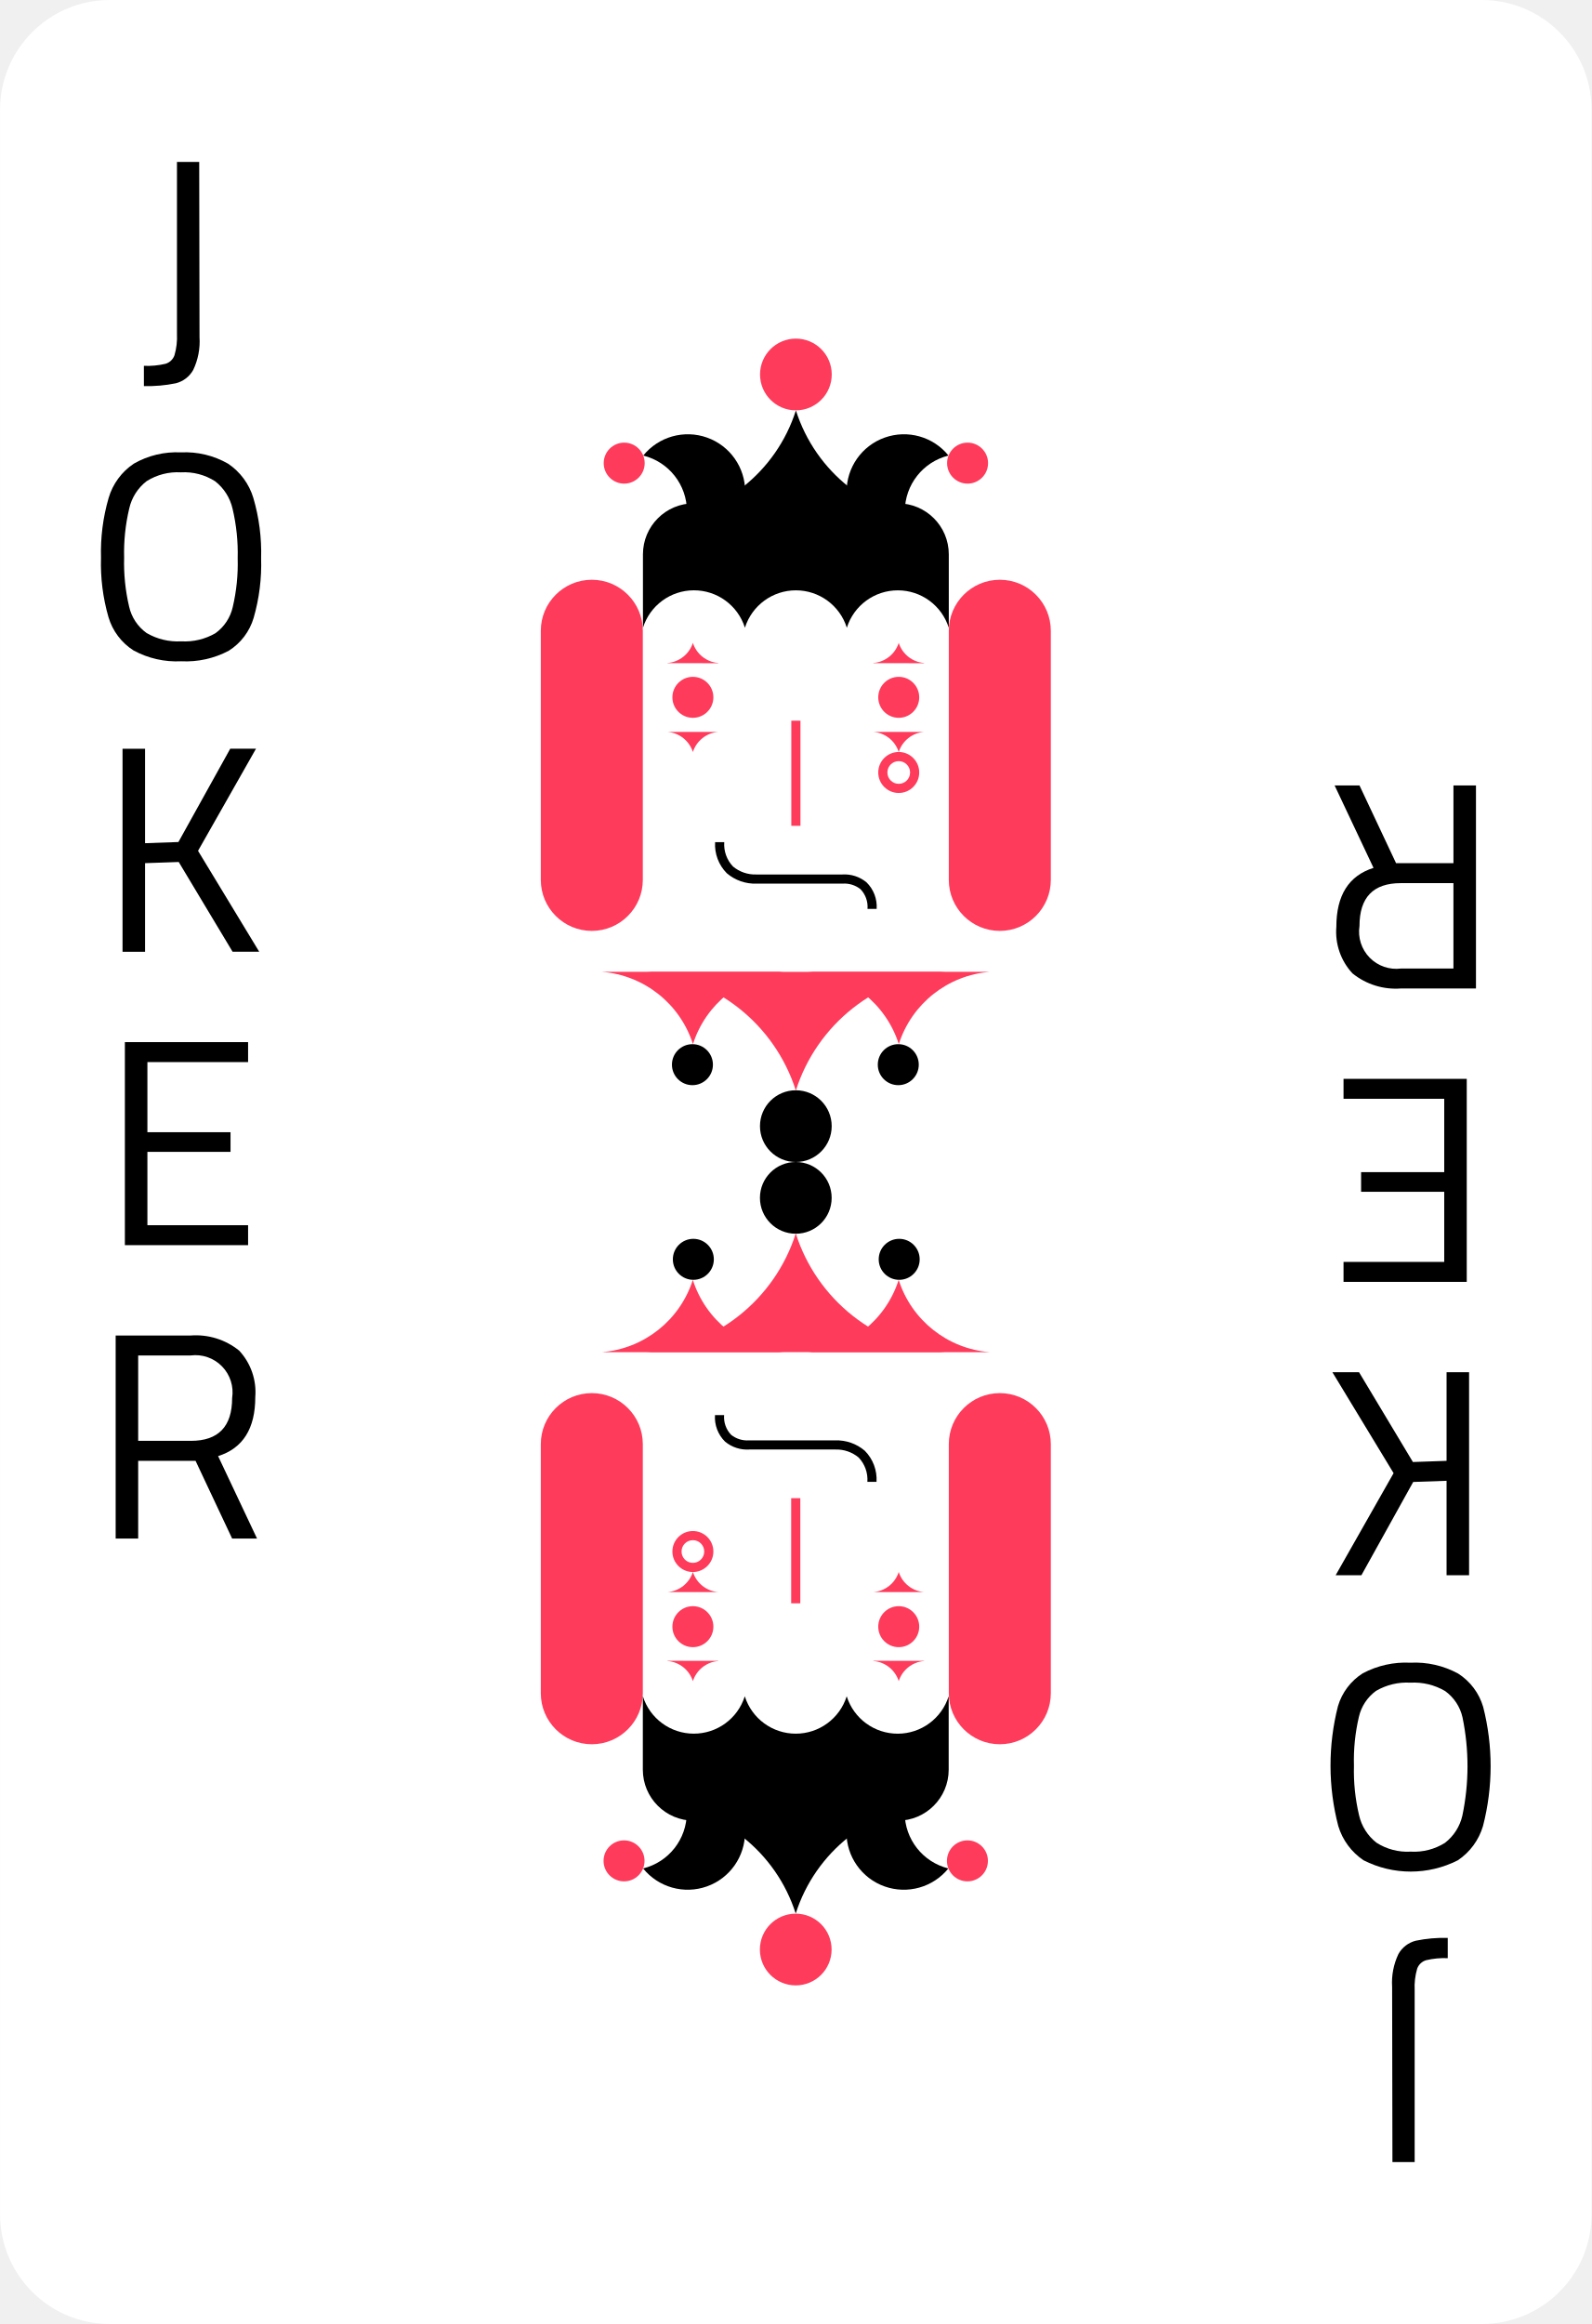
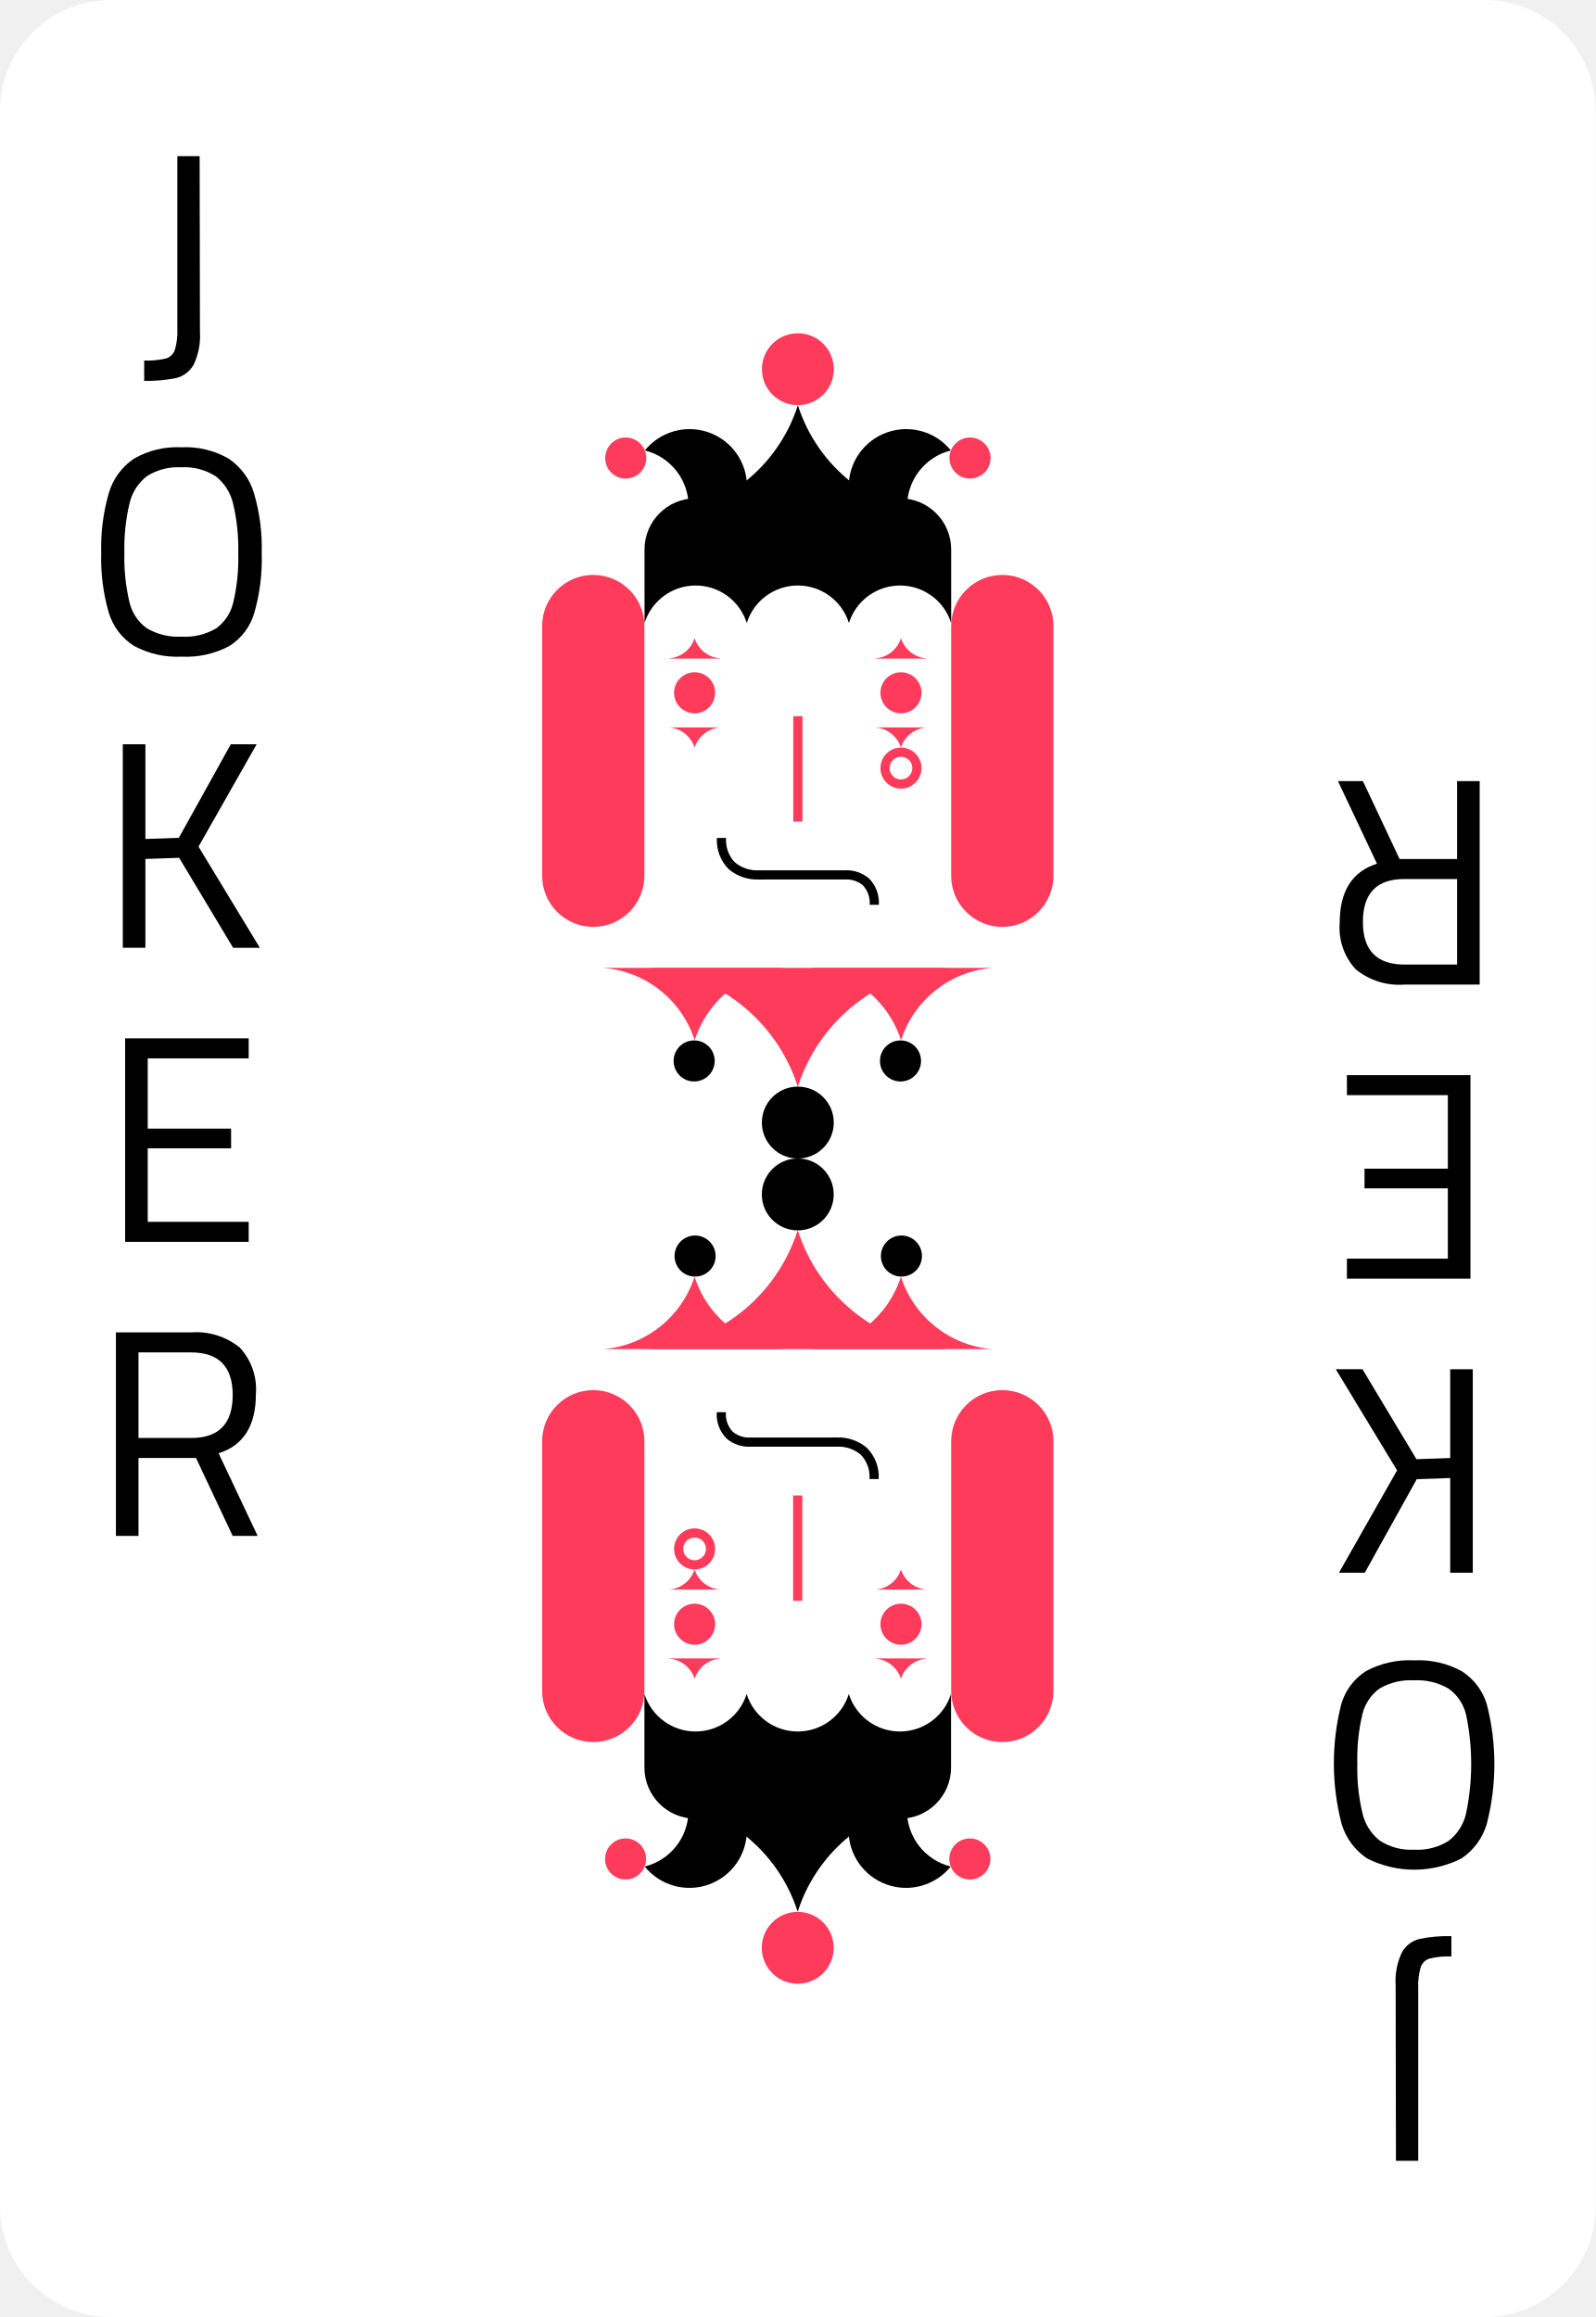
- <svg xmlns="http://www.w3.org/2000/svg" viewBox="0 0 87 127">
+ <svg xmlns="http://www.w3.org/2000/svg" viewBox="0 0 115 167">
  <defs>
    <style>.cls-1{fill:#fff;}.cls-2{fill:#ff3b5c;}</style>
  </defs>
  <g id="artwork">
-     <rect class="cls-1" x="0.002" width="86.995" height="127" rx="6" />
-     <path d="M7.865,19.992a4.367,4.367,0,0,0,1.184-.112.745.745,0,0,0,.488-.465,3.568,3.568,0,0,0,.136-1.17V8.848h1.216l.017,9.572a3.629,3.629,0,0,1-.344,1.796,1.508,1.508,0,0,1-.952.729,7.599,7.599,0,0,1-1.744.153Z" />
-     <path d="M7.297,35.544A3.246,3.246,0,0,1,5.929,33.724a10.538,10.538,0,0,1-.408-3.247,10.618,10.618,0,0,1,.416-3.263,3.407,3.407,0,0,1,1.376-1.876,4.712,4.712,0,0,1,2.576-.617,4.716,4.716,0,0,1,2.576.617,3.446,3.446,0,0,1,1.384,1.876,10.571,10.571,0,0,1,.424,3.295,10.527,10.527,0,0,1-.408,3.255,3.187,3.187,0,0,1-1.359,1.796,5.002,5.002,0,0,1-2.601.577A4.934,4.934,0,0,1,7.297,35.544Zm4.487-.946a2.422,2.422,0,0,0,.937-1.419,10.348,10.348,0,0,0,.271-2.67A10.515,10.515,0,0,0,12.712,27.8a2.652,2.652,0,0,0-.951-1.499,3.134,3.134,0,0,0-1.872-.489,3.177,3.177,0,0,0-1.872.48,2.611,2.611,0,0,0-.952,1.491,10.437,10.437,0,0,0-.28,2.694,10.412,10.412,0,0,0,.272,2.67,2.428,2.428,0,0,0,.952,1.443,3.373,3.373,0,0,0,1.896.457A3.336,3.336,0,0,0,11.785,34.598Z" />
-     <path d="M9.769,47.105l-1.84.064v4.842H6.698v-11.095H7.929V46.078l1.824-.064,2.832-5.099h1.408l-3.168,5.58,3.344,5.515h-1.456Z" />
-     <path d="M8.057,58.04v3.832h4.544v1.074H8.057v4.008H13.561v1.09H6.826v-11.095H13.561v1.091Z" />
-     <path d="M6.322,72.982h4.096a3.761,3.761,0,0,1,2.656.826,3.334,3.334,0,0,1,.88,2.541q0,2.582-2.032,3.223l2.128,4.506H12.689l-2-4.249H7.553v4.249H6.322Zm4.111,5.756q2.256,0,2.256-2.341a2.032,2.032,0,0,0-2.271-2.325H7.553v4.666Z" />
-     <path d="M79.135,107.008a4.367,4.367,0,0,0-1.184.112.745.745,0,0,0-.488.465,3.566,3.566,0,0,0-.136,1.17v9.397H76.112l-.017-9.573a3.629,3.629,0,0,1,.344-1.796,1.508,1.508,0,0,1,.952-.729,7.599,7.599,0,0,1,1.744-.153Z" />
-     <path d="M79.703,91.455A3.246,3.246,0,0,1,81.071,93.275a13.058,13.058,0,0,1-.008,6.509,3.407,3.407,0,0,1-1.376,1.876,5.686,5.686,0,0,1-5.152,0,3.446,3.446,0,0,1-1.384-1.876,13.097,13.097,0,0,1-.016-6.549,3.187,3.187,0,0,1,1.359-1.796,5.002,5.002,0,0,1,2.601-.577A4.934,4.934,0,0,1,79.703,91.455Zm-4.487.946a2.422,2.422,0,0,0-.937,1.419,10.348,10.348,0,0,0-.271,2.67,10.515,10.515,0,0,0,.28,2.709,2.652,2.652,0,0,0,.951,1.499,3.134,3.134,0,0,0,1.872.489,3.177,3.177,0,0,0,1.872-.48,2.611,2.611,0,0,0,.952-1.491,13.149,13.149,0,0,0,.008-5.363,2.428,2.428,0,0,0-.952-1.443,3.373,3.373,0,0,0-1.896-.457A3.336,3.336,0,0,0,75.215,92.402Z" />
-     <path d="M77.231,79.895l1.84-.064V74.989h1.231v11.095H79.071V80.921l-1.824.064-2.832,5.099h-1.408l3.168-5.58-3.344-5.515h1.456Z" />
-     <path d="M78.943,68.96V65.128H74.399v-1.074h4.544v-4.008H73.439V58.956h6.735v11.095H73.439V68.96Z" />
-     <path d="M80.678,54.017h-4.096a3.761,3.761,0,0,1-2.656-.826,3.334,3.334,0,0,1-.88-2.541q0-2.582,2.032-3.223L72.951,42.922H74.311l2,4.249h3.136V42.922h1.231Zm-4.111-5.756q-2.256,0-2.256,2.341a2.032,2.032,0,0,0,2.271,2.325h2.864V48.261Z" />
-     <rect class="cls-2" x="43.254" y="39.383" width="0.5" height="5.746" />
-     <rect class="cls-2" x="29.561" y="31.682" width="5.576" height="19.189" rx="2.788" />
-     <rect class="cls-2" x="51.863" y="31.682" width="5.576" height="19.189" rx="2.788" />
-     <path class="cls-2" d="M47.736,39.996a1.589,1.589,0,0,1,1.39,1.1v0l0.0 0v-.001A1.589,1.589,0,0,1,50.515,39.996Z" />
-     <path class="cls-2" d="M49.126,36.242H47.736v-.012a1.589,1.589,0,0,0,1.39-1.1v-0l0-0v.001a1.589,1.589,0,0,0,1.389,1.1v.012Z" />
-     <circle class="cls-2" cx="49.126" cy="38.107" r="1.12" />
-     <path class="cls-2" d="M49.126,41.594a.62.62,0,1,1-.62.62.62.62,0,0,1,.62-.62m0-.5a1.12,1.12,0,1,0,1.12,1.12,1.12,1.12,0,0,0-1.12-1.12Z" />
-     <circle class="cls-2" cx="37.874" cy="38.107" r="1.12" />
-     <path class="cls-2" d="M36.485,39.996a1.589,1.589,0,0,1,1.389,1.1v0l0.0 0v-.001A1.589,1.589,0,0,1,39.264,39.996Z" />
-     <path class="cls-2" d="M37.875,36.242H36.485v-.012a1.589,1.589,0,0,0,1.389-1.1v-0l0-0v.001a1.589,1.589,0,0,0,1.389,1.1v.012Z" />
-     <circle cx="37.849" cy="58.181" r="1.12" />
-     <circle cx="49.101" cy="58.181" r="1.12" />
-     <circle cx="43.501" cy="61.54" r="1.96" />
-     <path class="cls-2" d="M42.864,53.108a5.702,5.702,0,0,0-4.986,3.949v.001l-.001.001v-.003a5.702,5.702,0,0,0-4.985-3.949Z" />
-     <path class="cls-2" d="M54.116,53.108a5.702,5.702,0,0,0-4.986,3.949v.001l-.001.001v-.003a5.702,5.702,0,0,0-4.985-3.949Z" />
-     <path class="cls-2" d="M51.689,53.108a9.361,9.361,0,0,0-8.186,6.483v.002l-.002.002v-.004a9.361,9.361,0,0,0-8.184-6.483Z" />
-     <path d="M47.919,49.668h-.5a1.392,1.392,0,0,0-.383-1.076,1.414,1.414,0,0,0-.973-.305l-4.709.001a2.369,2.369,0,0,1-1.626-.568,2.222,2.222,0,0,1-.64-1.699h.5a1.749,1.749,0,0,0,.479,1.331,1.89,1.89,0,0,0,1.271.436l4.7-0a1.888,1.888,0,0,1,1.329.431A1.861,1.861,0,0,1,47.919,49.668Z" />
-     <path d="M37.549,29V27.939a3.141,3.141,0,0,0-2.388-3.044,3.134,3.134,0,0,1,5.571,1.983v2.122Z" />
-     <path d="M49.459,29V27.939a3.141,3.141,0,0,1,2.388-3.044,3.134,3.134,0,0,0-5.571,1.983v2.122Z" />
-     <circle class="cls-2" cx="52.889" cy="25.309" r="1.12" />
-     <circle class="cls-2" cx="34.119" cy="25.309" r="1.12" />
-     <path d="M49.074,27.505h0a2.788,2.788,0,0,1,2.788,2.788v4.014a2.921,2.921,0,0,0-5.57-.013v.013l-.003-.007-.003.007v-.013a2.92,2.92,0,0,0-5.565,0v.013l-.003-.007-.003.007v-.013a2.921,2.921,0,0,0-5.571.013v-4.014a2.788,2.788,0,0,1,2.788-2.788H49.074Z" />
-     <path d="M35.893,28.459a8.703,8.703,0,0,0,7.611-6.027v-.002l.002-.002v.004A8.703,8.703,0,0,0,51.114,28.459Z" />
-     <circle class="cls-2" cx="43.504" cy="20.464" r="1.96" />
-     <rect class="cls-2" x="43.246" y="81.871" width="0.5" height="5.746" />
-     <rect class="cls-2" x="51.863" y="76.129" width="5.576" height="19.189" rx="2.788" transform="translate(109.3021 171.4478) rotate(180)" />
-     <rect class="cls-2" x="29.561" y="76.129" width="5.576" height="19.189" rx="2.788" transform="translate(64.69787 171.4478) rotate(180)" />
-     <path class="cls-2" d="M39.264,87.004a1.589,1.589,0,0,1-1.39-1.1v-0l-0-0v.001A1.589,1.589,0,0,1,36.485,87.004Z" />
-     <path class="cls-2" d="M37.874,90.758h1.39v.012a1.589,1.589,0,0,0-1.39,1.1v0l-0.0 0v-.001a1.589,1.589,0,0,0-1.389-1.1v-.012Z" />
-     <circle class="cls-2" cx="37.874" cy="88.893" r="1.12" />
-     <path class="cls-2" d="M37.874,85.406a.62.62,0,1,1,.62-.62.62.62,0,0,1-.62.62m0,.5a1.12,1.12,0,1,0-1.12-1.12,1.12,1.12,0,0,0,1.12,1.12Z" />
-     <circle class="cls-2" cx="49.126" cy="88.893" r="1.12" />
-     <path class="cls-2" d="M50.515,87.004a1.589,1.589,0,0,1-1.389-1.1v-0l-0-0v.001A1.589,1.589,0,0,1,47.736,87.004Z" />
-     <path class="cls-2" d="M49.125,90.758h1.39v.012a1.589,1.589,0,0,0-1.389,1.1v0l-0.0 0v-.001a1.589,1.589,0,0,0-1.389-1.1v-.012Z" />
-     <circle cx="49.151" cy="68.819" r="1.12" />
-     <circle cx="37.899" cy="68.819" r="1.12" />
-     <circle cx="43.499" cy="65.46" r="1.96" />
-     <path class="cls-2" d="M44.136,73.892a5.702,5.702,0,0,0,4.986-3.949v-.001l.001-.001v.003a5.702,5.702,0,0,0,4.985,3.949Z" />
-     <path class="cls-2" d="M32.884,73.892a5.702,5.702,0,0,0,4.986-3.949v-.001l.001-.001v.003a5.702,5.702,0,0,0,4.985,3.949Z" />
-     <path class="cls-2" d="M35.311,73.892a9.361,9.361,0,0,0,8.186-6.483v-.002l.002-.002v.004a9.361,9.361,0,0,0,8.184,6.483Z" />
-     <path d="M39.081,77.332h.5a1.392,1.392,0,0,0,.383,1.076,1.414,1.414,0,0,0,.973.305l4.709-.001a2.369,2.369,0,0,1,1.626.568,2.222,2.222,0,0,1,.64,1.699h-.5a1.749,1.749,0,0,0-.479-1.331,1.89,1.89,0,0,0-1.271-.436l-4.7 0a1.888,1.888,0,0,1-1.329-.431A1.861,1.861,0,0,1,39.081,77.332Z" />
-     <path d="M49.451,98v1.061a3.141,3.141,0,0,0,2.388,3.044,3.134,3.134,0,0,1-5.571-1.983V98Z" />
-     <path d="M37.541,98v1.061a3.141,3.141,0,0,1-2.388,3.044,3.134,3.134,0,0,0,5.571-1.983V98Z" />
-     <circle class="cls-2" cx="34.111" cy="101.691" r="1.12" />
-     <circle class="cls-2" cx="52.881" cy="101.691" r="1.12" />
-     <path d="M37.926,99.495h-0a2.788,2.788,0,0,1-2.788-2.788V92.693a2.921,2.921,0,0,0,5.57.013v-.013l.003.007.003-.007v.013a2.92,2.92,0,0,0,5.565,0v-.013l.003.007.003-.007v.013a2.921,2.921,0,0,0,5.571-.013v4.014a2.788,2.788,0,0,1-2.788,2.788H37.926Z" />
-     <path d="M51.107,98.541a8.703,8.703,0,0,0-7.611,6.027v.002l-.002.002v-.004A8.703,8.703,0,0,0,35.886,98.541Z" />
-     <circle class="cls-2" cx="43.496" cy="106.536" r="1.96" />
+     <rect class="cls-1" width="115" height="167" rx="8" />
+     <path d="M10.393,25.986a5.772,5.772,0,0,0,1.565-.148.985.985,0,0,0,.645-.615,4.716,4.716,0,0,0,.179-1.547V11.255h1.607l.022,12.654a4.797,4.797,0,0,1-.454,2.374,1.993,1.993,0,0,1-1.259.964,10.044,10.044,0,0,1-2.306.202Z" />
+     <path d="M9.643,46.545A4.291,4.291,0,0,1,7.835,44.139a13.93,13.93,0,0,1-.54-4.292,14.035,14.035,0,0,1,.55-4.313A4.503,4.503,0,0,1,9.664,33.054a6.228,6.228,0,0,1,3.405-.816,6.234,6.234,0,0,1,3.405.816,4.555,4.555,0,0,1,1.829,2.48,13.974,13.974,0,0,1,.56,4.355,13.916,13.916,0,0,1-.54,4.303,4.213,4.213,0,0,1-1.797,2.374,6.612,6.612,0,0,1-3.438.763A6.523,6.523,0,0,1,9.643,46.545Zm5.932-1.251a3.201,3.201,0,0,0,1.238-1.876,13.68,13.68,0,0,0,.359-3.529,13.9,13.9,0,0,0-.37-3.581A3.506,3.506,0,0,0,15.544,34.326a4.143,4.143,0,0,0-2.475-.646,4.2,4.2,0,0,0-2.475.635,3.451,3.451,0,0,0-1.259,1.972,13.797,13.797,0,0,0-.37,3.561,13.764,13.764,0,0,0,.36,3.529,3.21,3.21,0,0,0,1.259,1.907,4.459,4.459,0,0,0,2.506.604A4.409,4.409,0,0,0,15.575,45.294Z" />
+     <path d="M12.911,61.827l-2.432.084v6.401H8.851V53.645h1.628V60.47l2.411-.084,3.744-6.74h1.862l-4.188,7.376,4.42,7.291H16.803Z" />
+     <path d="M10.648,76.282v5.065h6.007v1.42H10.648v5.299H17.923v1.441H9.02V74.84H17.923v1.442Z" />
+     <path d="M8.354,96.034H13.768a4.971,4.971,0,0,1,3.511,1.092,4.407,4.407,0,0,1,1.163,3.36q0,3.413-2.686,4.26l2.813,5.956H16.771l-2.644-5.617H9.982v5.617H8.354Zm5.435,7.609q2.982,0,2.982-3.094,0-3.073-3.003-3.073H9.982v6.167Z" />
+     <path d="M104.607,141.013a5.772,5.772,0,0,0-1.565.148.985.985,0,0,0-.645.615,4.714,4.714,0,0,0-.179,1.547v12.421h-1.607l-.022-12.654a4.797,4.797,0,0,1,.454-2.374,1.993,1.993,0,0,1,1.259-.964,10.045,10.045,0,0,1,2.306-.202Z" />
+     <path d="M105.357,120.454a4.291,4.291,0,0,1,1.809,2.406,17.261,17.261,0,0,1-.01,8.605,4.503,4.503,0,0,1-1.819,2.48,7.517,7.517,0,0,1-6.811,0,4.555,4.555,0,0,1-1.829-2.48,17.314,17.314,0,0,1-.021-8.658,4.213,4.213,0,0,1,1.797-2.374,6.612,6.612,0,0,1,3.438-.763A6.523,6.523,0,0,1,105.357,120.454ZM99.425,121.705a3.201,3.201,0,0,0-1.238,1.876,13.68,13.68,0,0,0-.359,3.529,13.9,13.9,0,0,0,.37,3.581,3.506,3.506,0,0,0,1.257,1.982,4.143,4.143,0,0,0,2.475.646,4.2,4.2,0,0,0,2.475-.635,3.451,3.451,0,0,0,1.259-1.972,17.382,17.382,0,0,0,.01-7.09,3.21,3.21,0,0,0-1.259-1.907,4.459,4.459,0,0,0-2.506-.604A4.409,4.409,0,0,0,99.425,121.705Z" />
+     <path d="M102.089,105.173l2.432-.084V98.688h1.628v14.667h-1.628v-6.825l-2.411.084-3.744,6.74H96.505l4.188-7.376-4.42-7.291h1.925Z" />
+     <path d="M104.352,90.718V85.652H98.346V84.233h6.007V78.934H97.077V77.493h8.904V92.159H97.077V90.718Z" />
+     <path d="M106.646,70.965H101.232a4.971,4.971,0,0,1-3.511-1.092,4.407,4.407,0,0,1-1.163-3.36q0-3.413,2.686-4.26l-2.813-5.956H98.229l2.644,5.617h4.145v-5.617h1.628Zm-5.435-7.609q-2.982,0-2.982,3.094,0,3.073,3.003,3.073h3.786V63.356Z" />
+     <rect class="cls-2" x="57.175" y="51.619" width="0.661" height="7.595" />
+     <rect class="cls-2" x="39.074" y="41.439" width="7.371" height="25.366" rx="3.685" />
+     <rect class="cls-2" x="68.555" y="41.439" width="7.371" height="25.366" rx="3.685" />
+     <path class="cls-2" d="M63.1,52.43a2.101,2.101,0,0,1,1.837,1.455v0l0.0 0v-.001a2.1,2.1,0,0,1,1.836-1.455Z" />
+     <path class="cls-2" d="M64.937,47.468H63.1v-.016a2.101,2.101,0,0,0,1.837-1.455V45.996l0-0v.001a2.1,2.1,0,0,0,1.836,1.455v.016Z" />
+     <circle class="cls-2" cx="64.937" cy="49.933" r="1.48" />
+     <path class="cls-2" d="M64.937,54.542a.819.819,0,1,1-.819.819.82.82,0,0,1,.819-.819m0-.661a1.48,1.48,0,1,0,1.48,1.48,1.48,1.48,0,0,0-1.48-1.48Z" />
+     <circle class="cls-2" cx="50.063" cy="49.933" r="1.48" />
+     <path class="cls-2" d="M48.226,52.43a2.101,2.101,0,0,1,1.837,1.455v0l0.0 0v-.001a2.1,2.1,0,0,1,1.836-1.455Z" />
+     <path class="cls-2" d="M50.064,47.468H48.226v-.016a2.101,2.101,0,0,0,1.837-1.455V45.996l0-0v.001a2.1,2.1,0,0,0,1.836,1.455v.016Z" />
+     <circle cx="50.03" cy="76.469" r="1.48" />
+     <circle cx="64.903" cy="76.469" r="1.48" />
+     <circle cx="57.502" cy="80.91" r="2.591" />
+     <path class="cls-2" d="M56.659,69.762a7.537,7.537,0,0,0-6.591,5.22v.002l-.002.002v-.003a7.537,7.537,0,0,0-6.589-5.22Z" />
+     <path class="cls-2" d="M71.533,69.762a7.537,7.537,0,0,0-6.591,5.22v.002l-.002.002v-.003A7.537,7.537,0,0,0,58.351,69.762Z" />
+     <path class="cls-2" d="M68.326,69.762A12.374,12.374,0,0,0,57.505,78.332v.003l-.003.003v-.006a12.374,12.374,0,0,0-10.818-8.569Z" />
+     <path d="M63.342,65.215h-.661a1.84,1.84,0,0,0-.506-1.422,1.87,1.87,0,0,0-1.286-.404l-6.225.002a3.132,3.132,0,0,1-2.149-.75,2.938,2.938,0,0,1-.846-2.246h.661a2.312,2.312,0,0,0,.633,1.759,2.498,2.498,0,0,0,1.681.577l6.214-.001a2.496,2.496,0,0,1,1.757.569A2.46,2.46,0,0,1,63.342,65.215Z" />
+     <path d="M49.633,37.894V36.491A4.152,4.152,0,0,0,46.476,32.467,4.143,4.143,0,0,1,53.841,35.088v2.806Z" />
+     <path d="M65.377,37.894V36.491a4.152,4.152,0,0,1,3.157-4.024,4.143,4.143,0,0,0-7.365,2.621v2.806Z" />
+     <circle class="cls-2" cx="69.911" cy="33.014" r="1.48" />
+     <circle class="cls-2" cx="45.099" cy="33.014" r="1.48" />
+     <path d="M64.869,35.917h0a3.686,3.686,0,0,1,3.685,3.686v5.306a3.861,3.861,0,0,0-7.364-.018v.018l-.004-.009-.004.009v-.018a3.859,3.859,0,0,0-7.356,0v.018l-.004-.009-.004.009v-.018a3.861,3.861,0,0,0-7.364.018v-5.306a3.686,3.686,0,0,1,3.686-3.686H64.869Z" />
+     <path d="M47.445,37.179A11.505,11.505,0,0,0,57.505,29.212v-.003l.003-.003v.005a11.505,11.505,0,0,0,10.058,7.967Z" />
+     <circle class="cls-2" cx="57.505" cy="26.61" r="2.591" />
+     <rect class="cls-2" x="57.164" y="107.785" width="0.661" height="7.595" />
+     <rect class="cls-2" x="68.555" y="100.195" width="7.371" height="25.366" rx="3.685" />
+     <rect class="cls-2" x="39.074" y="100.195" width="7.371" height="25.366" rx="3.685" />
+     <path class="cls-2" d="M51.9,114.57a2.101,2.101,0,0,1-1.837-1.455v-0l-0-0v.001a2.1,2.1,0,0,1-1.836,1.455Z" />
+     <path class="cls-2" d="M50.063,119.532h1.837v.016a2.101,2.101,0,0,0-1.837,1.455v0l-0.0 0v-.001a2.1,2.1,0,0,0-1.836-1.455v-.016Z" />
+     <circle class="cls-2" cx="50.063" cy="117.067" r="1.48" />
+     <path class="cls-2" d="M50.063,112.458a.819.819,0,1,1,.819-.819.82.82,0,0,1-.819.819m0,.661a1.48,1.48,0,1,0-1.48-1.48,1.48,1.48,0,0,0,1.48,1.48Z" />
+     <circle class="cls-2" cx="64.937" cy="117.067" r="1.48" />
+     <path class="cls-2" d="M66.774,114.57a2.101,2.101,0,0,1-1.837-1.455v-0l-0-0v.001a2.1,2.1,0,0,1-1.836,1.455Z" />
+     <path class="cls-2" d="M64.936,119.532h1.837v.016a2.101,2.101,0,0,0-1.837,1.455v0l-0.0 0v-.001a2.1,2.1,0,0,0-1.836-1.455v-.016Z" />
+     <circle cx="64.97" cy="90.531" r="1.48" />
+     <circle cx="50.097" cy="90.531" r="1.48" />
+     <circle cx="57.498" cy="86.09" r="2.591" />
+     <path class="cls-2" d="M58.341,97.238a7.537,7.537,0,0,0,6.591-5.22v-.002l.002-.002v.003a7.537,7.537,0,0,0,6.589,5.22Z" />
+     <path class="cls-2" d="M43.467,97.238a7.537,7.537,0,0,0,6.591-5.22v-.002l.002-.002v.003A7.537,7.537,0,0,0,56.649,97.238Z" />
+     <path class="cls-2" d="M46.674,97.238A12.374,12.374,0,0,0,57.495,88.668v-.003l.003-.003v.006a12.374,12.374,0,0,0,10.818,8.569Z" />
+     <path d="M51.658,101.785h.661a1.84,1.84,0,0,0,.506,1.422,1.87,1.87,0,0,0,1.286.404l6.225-.002a3.132,3.132,0,0,1,2.149.75,2.938,2.938,0,0,1,.846,2.246h-.661a2.312,2.312,0,0,0-.633-1.759,2.498,2.498,0,0,0-1.681-.577l-6.214.001a2.496,2.496,0,0,1-1.757-.569A2.46,2.46,0,0,1,51.658,101.785Z" />
+     <path d="M65.367,129.106v1.402a4.152,4.152,0,0,0,3.157,4.024,4.143,4.143,0,0,1-7.365-2.621v-2.806Z" />
+     <path d="M49.623,129.106v1.402a4.152,4.152,0,0,1-3.157,4.024,4.143,4.143,0,0,0,7.365-2.621v-2.806Z" />
+     <circle class="cls-2" cx="45.089" cy="133.986" r="1.48" />
+     <circle class="cls-2" cx="69.901" cy="133.986" r="1.48" />
+     <path d="M50.131,131.083h-0a3.686,3.686,0,0,1-3.685-3.686v-5.306a3.861,3.861,0,0,0,7.364.018v-.018l.004.009.004-.009v.018a3.859,3.859,0,0,0,7.356,0v-.018l.004.009.004-.009v.018a3.861,3.861,0,0,0,7.364-.018v5.306a3.686,3.686,0,0,1-3.686,3.686H50.131Z" />
+     <path d="M67.555,129.821a11.505,11.505,0,0,0-10.061,7.967v.003l-.003.003v-.005a11.505,11.505,0,0,0-10.058-7.967Z" />
+     <circle class="cls-2" cx="57.495" cy="140.39" r="2.591" />
  </g>
</svg>
